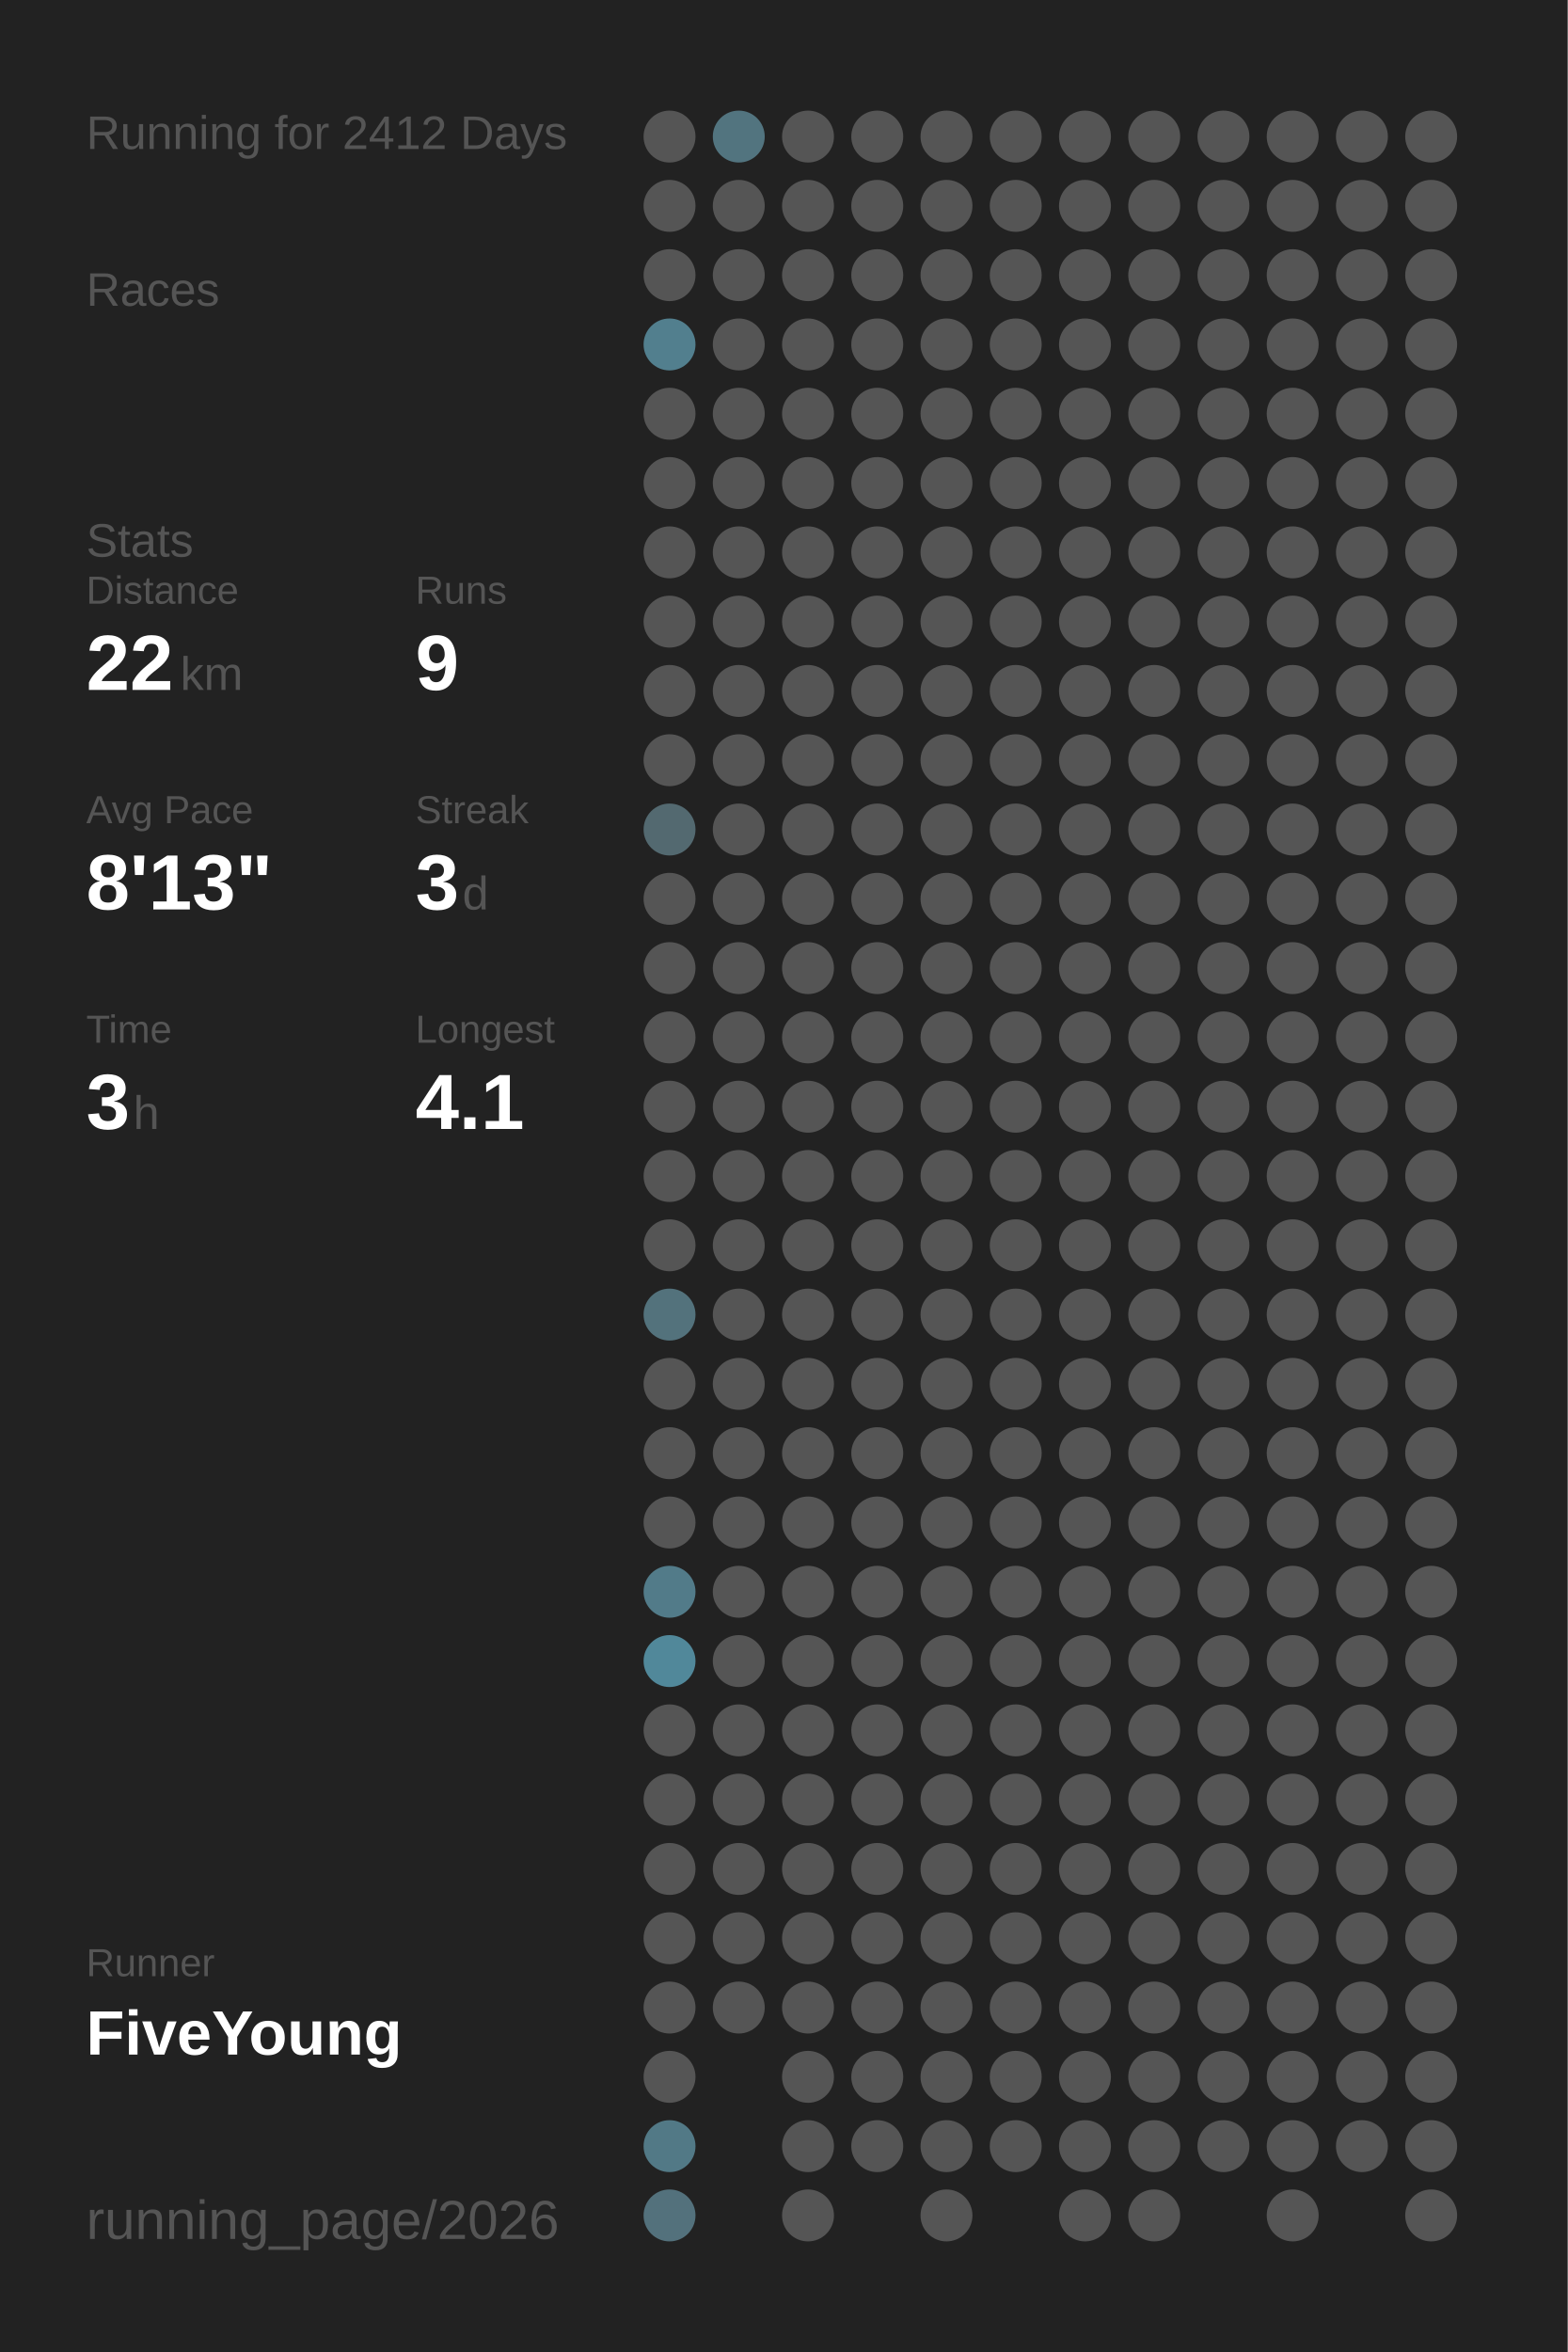
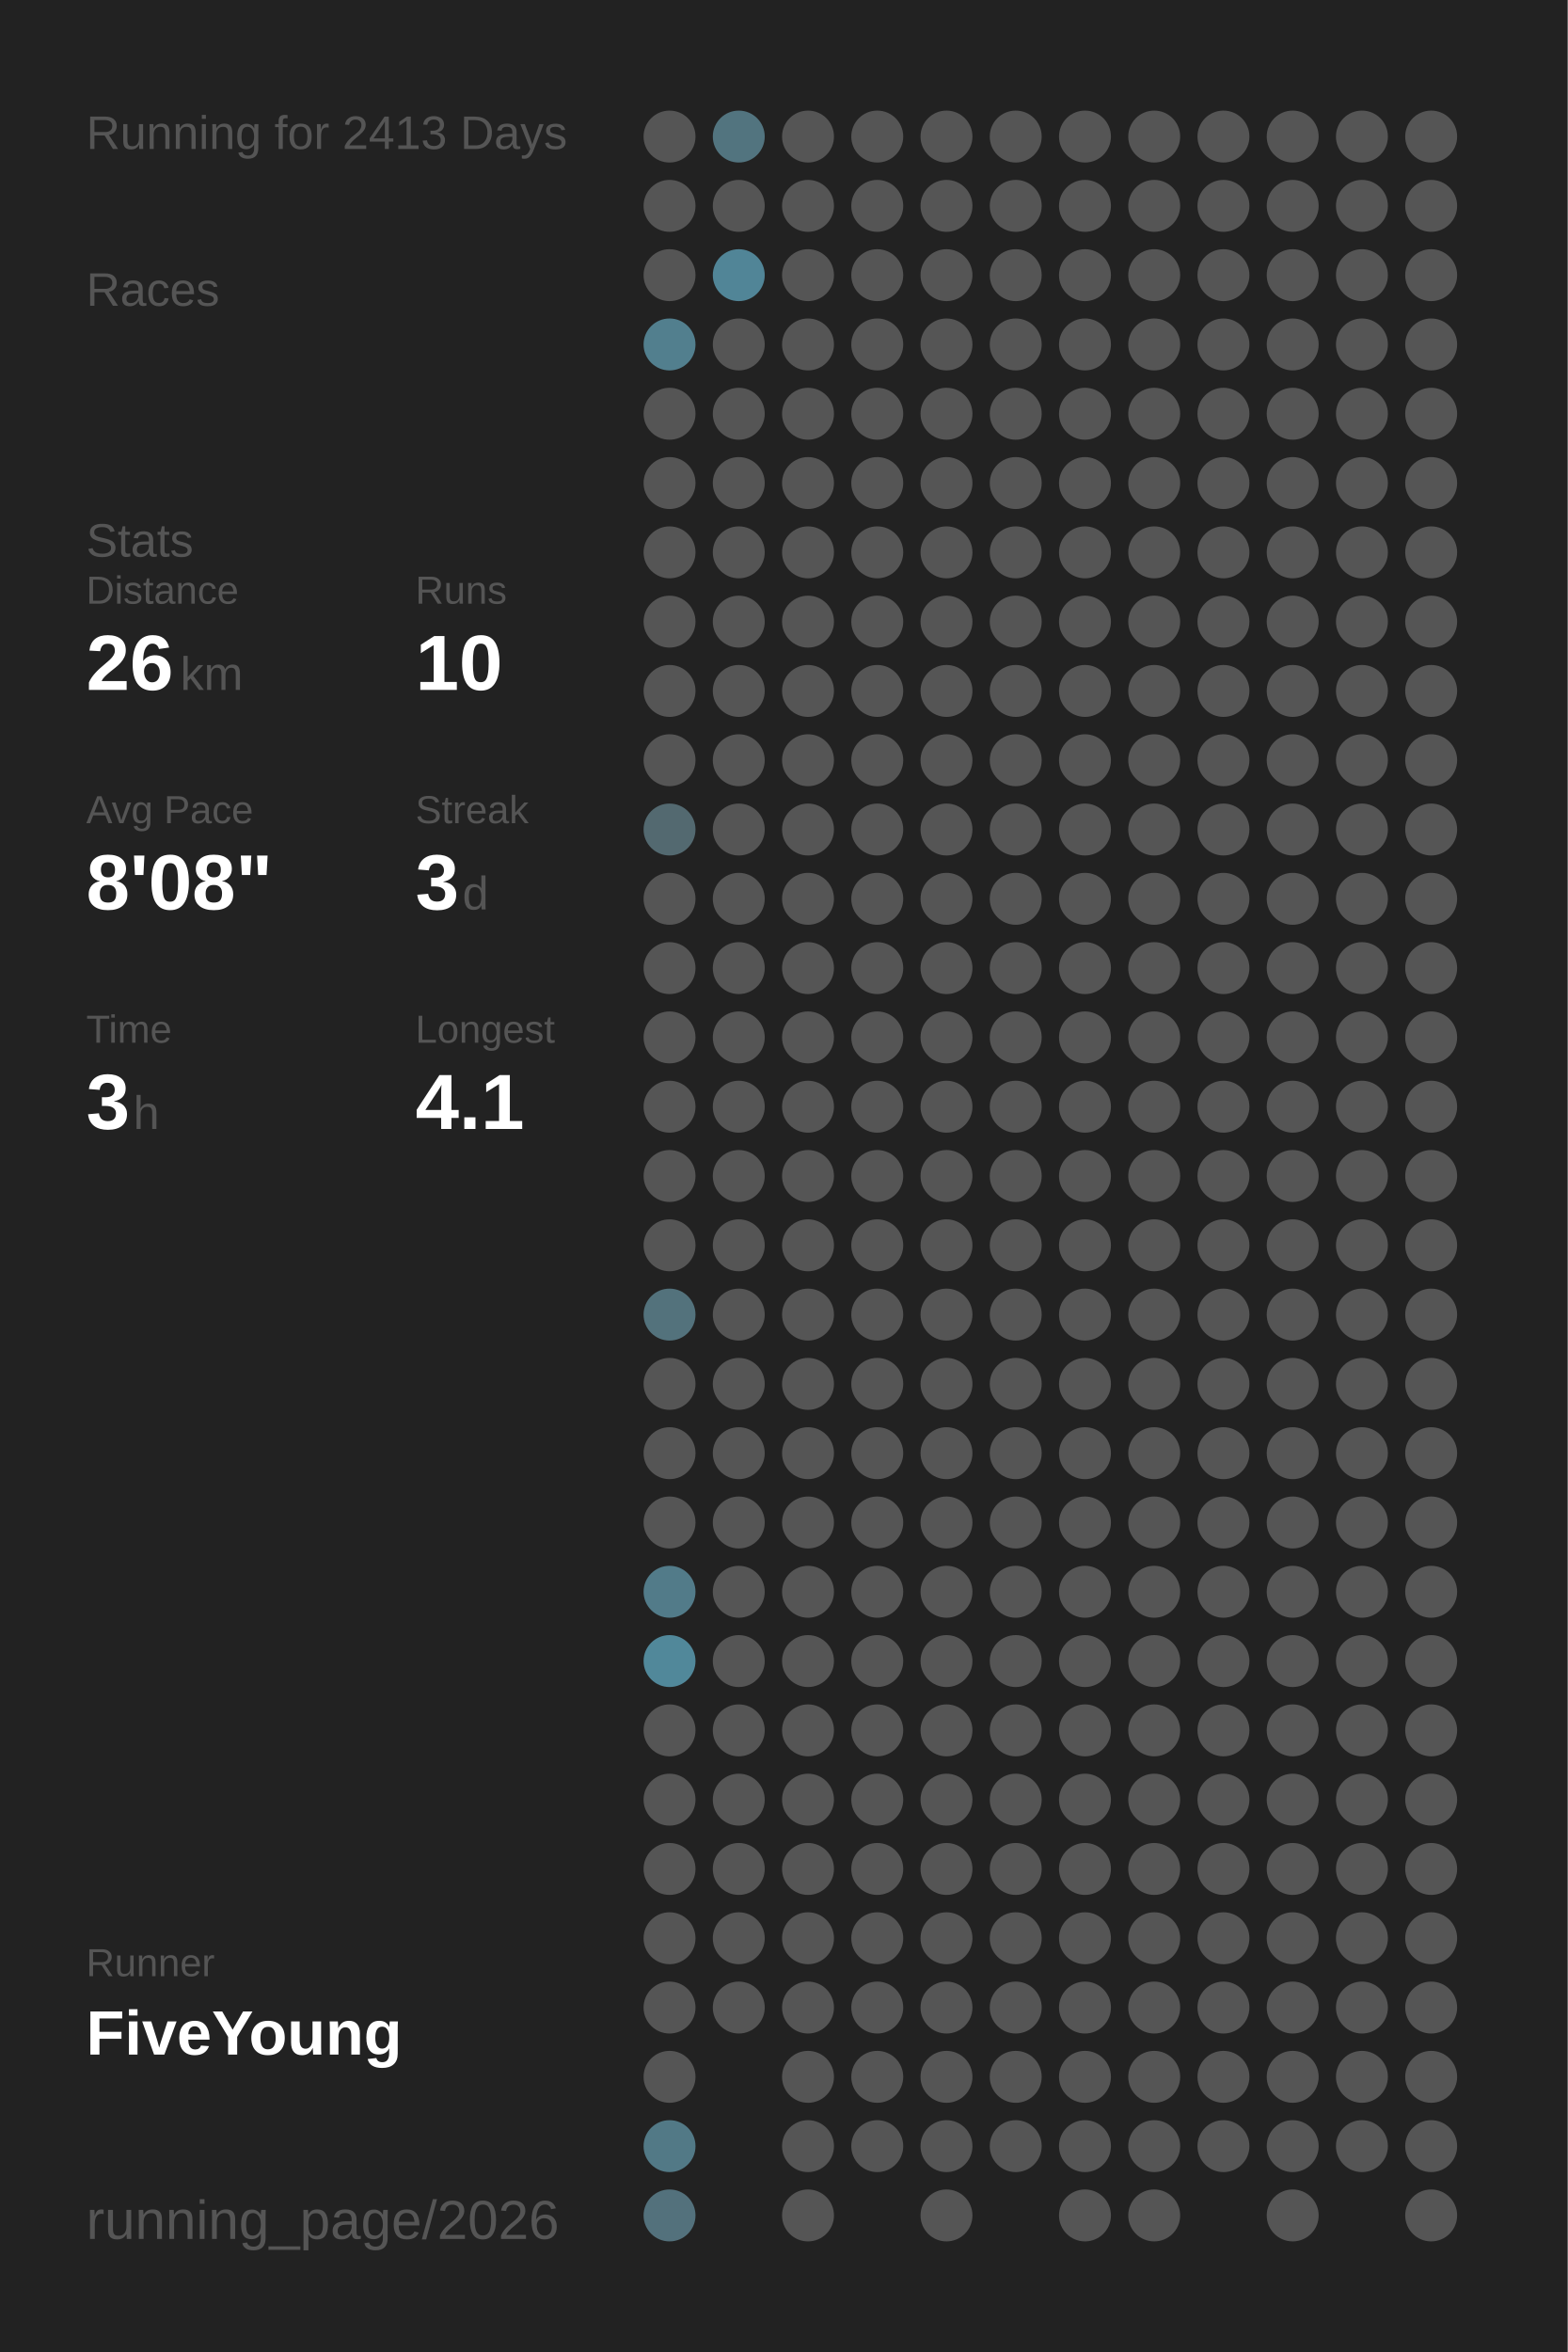
<svg xmlns="http://www.w3.org/2000/svg" baseProfile="full" height="300mm" version="1.1" viewBox="0,0,200,300" width="200mm">
  <defs />
  <rect fill="#222222" height="300" width="200" x="0" y="0" />
-   <text fill="#555555" style="font-size:6px; font-family:Arial;" x="11" y="19">Running for 2412 Days</text>
+   <text fill="#555555" style="font-size:6px; font-family:Arial;" x="11" y="19">Running for 2413 Days</text>
  <text fill="#555555" style="font-size:6px; font-family:Arial;" x="11" y="39">Races</text>
  <text fill="#555555" style="font-size:6px; font-family:Arial;" x="11" y="71">Stats</text>
  <text fill="#555555" style="font-size:5px; font-family:Arial;" x="11" y="77">Distance</text>
-   <text fill="#FFFFFF" style="font-size:10px; font-family:Arial; font-weight:bold;" x="11" y="88">22</text>
+   <text fill="#FFFFFF" style="font-size:10px; font-family:Arial; font-weight:bold;" x="11" y="88">26</text>
  <text fill="#555555" style="font-size:6px; font-family:Arial;" x="23" y="88">km</text>
  <text fill="#555555" style="font-size:5px; font-family:Arial;" x="53" y="77">Runs</text>
-   <text fill="#FFFFFF" style="font-size:10px; font-family:Arial; font-weight:bold;" x="53" y="88">9</text>
+   <text fill="#FFFFFF" style="font-size:10px; font-family:Arial; font-weight:bold;" x="53" y="88">10</text>
  <text fill="#555555" style="font-size:5px; font-family:Arial;" x="11" y="105">Avg Pace</text>
-   <text fill="#FFFFFF" style="font-size:10px; font-family:Arial; font-weight:bold;" x="11" y="116">8'13"</text>
+   <text fill="#FFFFFF" style="font-size:10px; font-family:Arial; font-weight:bold;" x="11" y="116">8'08"</text>
  <text fill="#555555" style="font-size:5px; font-family:Arial;" x="53" y="105">Streak</text>
  <text fill="#FFFFFF" style="font-size:10px; font-family:Arial; font-weight:bold;" x="53" y="116">3</text>
  <text fill="#555555" style="font-size:6px; font-family:Arial;" x="59" y="116">d</text>
  <text fill="#555555" style="font-size:5px; font-family:Arial;" x="11" y="133">Time</text>
  <text fill="#FFFFFF" style="font-size:10px; font-family:Arial; font-weight:bold;" x="11" y="144">3</text>
  <text fill="#555555" style="font-size:6px; font-family:Arial;" x="17" y="144">h</text>
  <text fill="#555555" style="font-size:5px; font-family:Arial;" x="53" y="133">Longest</text>
  <text fill="#FFFFFF" style="font-size:10px; font-family:Arial; font-weight:bold;" x="53" y="144">4.1</text>
  <text fill="#555555" style="font-size:5px; font-family:Arial;" x="11" y="252.065">Runner</text>
  <text fill="#FFFFFF" style="font-size:8px; font-family:Arial; font-weight:bold;" x="11" y="262.065">FiveYoung</text>
  <text fill="#555555" style="font-size:7px; font-family:Arial;" x="11" y="285.581">running_page/2026</text>
  <circle cx="85.417" cy="17.419" fill="#555555" r="3.312" />
  <circle cx="85.417" cy="26.258" fill="#555555" r="3.312" />
  <circle cx="85.417" cy="35.097" fill="#555555" r="3.312" />
  <circle cx="85.417" cy="43.935" fill="#527f8e" r="3.312" />
  <circle cx="85.417" cy="52.774" fill="#555555" r="3.312" />
  <circle cx="85.417" cy="61.613" fill="#555555" r="3.312" />
  <circle cx="85.417" cy="70.452" fill="#555555" r="3.312" />
  <circle cx="85.417" cy="79.29" fill="#555555" r="3.312" />
  <circle cx="85.417" cy="88.129" fill="#555555" r="3.312" />
  <circle cx="85.417" cy="96.968" fill="#555555" r="3.312" />
  <circle cx="85.417" cy="105.806" fill="#536970" r="3.312" />
  <circle cx="85.417" cy="114.645" fill="#555555" r="3.312" />
  <circle cx="85.417" cy="123.484" fill="#555555" r="3.312" />
  <circle cx="85.417" cy="132.323" fill="#555555" r="3.312" />
  <circle cx="85.417" cy="141.161" fill="#555555" r="3.312" />
  <circle cx="85.417" cy="150" fill="#555555" r="3.312" />
  <circle cx="85.417" cy="158.839" fill="#555555" r="3.312" />
  <circle cx="85.417" cy="167.677" fill="#53727c" r="3.312" />
  <circle cx="85.417" cy="176.516" fill="#555555" r="3.312" />
  <circle cx="85.417" cy="185.355" fill="#555555" r="3.312" />
  <circle cx="85.417" cy="194.194" fill="#555555" r="3.312" />
  <circle cx="85.417" cy="203.032" fill="#527b89" r="3.312" />
  <circle cx="85.417" cy="211.871" fill="#51889a" r="3.312" />
  <circle cx="85.417" cy="220.71" fill="#555555" r="3.312" />
  <circle cx="85.417" cy="229.548" fill="#555555" r="3.312" />
  <circle cx="85.417" cy="238.387" fill="#555555" r="3.312" />
  <circle cx="85.417" cy="247.226" fill="#555555" r="3.312" />
  <circle cx="85.417" cy="256.065" fill="#555555" r="3.312" />
  <circle cx="85.417" cy="264.903" fill="#555555" r="3.312" />
  <circle cx="85.417" cy="273.742" fill="#527986" r="3.312" />
  <circle cx="85.417" cy="282.581" fill="#53717c" r="3.312" />
  <circle cx="94.25" cy="17.419" fill="#52747f" r="3.312" />
  <circle cx="94.25" cy="26.258" fill="#555555" r="3.312" />
-   <circle cx="94.25" cy="35.097" fill="#555555" r="3.312" />
+   <circle cx="94.25" cy="35.097" fill="#518597" r="3.312" />
  <circle cx="94.25" cy="43.935" fill="#555555" r="3.312" />
  <circle cx="94.25" cy="52.774" fill="#555555" r="3.312" />
  <circle cx="94.25" cy="61.613" fill="#555555" r="3.312" />
  <circle cx="94.25" cy="70.452" fill="#555555" r="3.312" />
  <circle cx="94.25" cy="79.29" fill="#555555" r="3.312" />
  <circle cx="94.25" cy="88.129" fill="#555555" r="3.312" />
  <circle cx="94.25" cy="96.968" fill="#555555" r="3.312" />
  <circle cx="94.25" cy="105.806" fill="#555555" r="3.312" />
  <circle cx="94.25" cy="114.645" fill="#555555" r="3.312" />
  <circle cx="94.25" cy="123.484" fill="#555555" r="3.312" />
  <circle cx="94.25" cy="132.323" fill="#555555" r="3.312" />
  <circle cx="94.25" cy="141.161" fill="#555555" r="3.312" />
  <circle cx="94.25" cy="150" fill="#555555" r="3.312" />
  <circle cx="94.25" cy="158.839" fill="#555555" r="3.312" />
  <circle cx="94.25" cy="167.677" fill="#555555" r="3.312" />
  <circle cx="94.25" cy="176.516" fill="#555555" r="3.312" />
  <circle cx="94.25" cy="185.355" fill="#555555" r="3.312" />
  <circle cx="94.25" cy="194.194" fill="#555555" r="3.312" />
  <circle cx="94.25" cy="203.032" fill="#555555" r="3.312" />
  <circle cx="94.25" cy="211.871" fill="#555555" r="3.312" />
  <circle cx="94.25" cy="220.71" fill="#555555" r="3.312" />
  <circle cx="94.25" cy="229.548" fill="#555555" r="3.312" />
  <circle cx="94.25" cy="238.387" fill="#555555" r="3.312" />
  <circle cx="94.25" cy="247.226" fill="#555555" r="3.312" />
  <circle cx="94.25" cy="256.065" fill="#555555" r="3.312" />
  <circle cx="103.083" cy="17.419" fill="#555555" r="3.312" />
  <circle cx="103.083" cy="26.258" fill="#555555" r="3.312" />
  <circle cx="103.083" cy="35.097" fill="#555555" r="3.312" />
  <circle cx="103.083" cy="43.935" fill="#555555" r="3.312" />
  <circle cx="103.083" cy="52.774" fill="#555555" r="3.312" />
  <circle cx="103.083" cy="61.613" fill="#555555" r="3.312" />
  <circle cx="103.083" cy="70.452" fill="#555555" r="3.312" />
  <circle cx="103.083" cy="79.29" fill="#555555" r="3.312" />
  <circle cx="103.083" cy="88.129" fill="#555555" r="3.312" />
  <circle cx="103.083" cy="96.968" fill="#555555" r="3.312" />
  <circle cx="103.083" cy="105.806" fill="#555555" r="3.312" />
  <circle cx="103.083" cy="114.645" fill="#555555" r="3.312" />
  <circle cx="103.083" cy="123.484" fill="#555555" r="3.312" />
  <circle cx="103.083" cy="132.323" fill="#555555" r="3.312" />
  <circle cx="103.083" cy="141.161" fill="#555555" r="3.312" />
  <circle cx="103.083" cy="150" fill="#555555" r="3.312" />
  <circle cx="103.083" cy="158.839" fill="#555555" r="3.312" />
  <circle cx="103.083" cy="167.677" fill="#555555" r="3.312" />
  <circle cx="103.083" cy="176.516" fill="#555555" r="3.312" />
  <circle cx="103.083" cy="185.355" fill="#555555" r="3.312" />
  <circle cx="103.083" cy="194.194" fill="#555555" r="3.312" />
  <circle cx="103.083" cy="203.032" fill="#555555" r="3.312" />
  <circle cx="103.083" cy="211.871" fill="#555555" r="3.312" />
  <circle cx="103.083" cy="220.71" fill="#555555" r="3.312" />
  <circle cx="103.083" cy="229.548" fill="#555555" r="3.312" />
  <circle cx="103.083" cy="238.387" fill="#555555" r="3.312" />
  <circle cx="103.083" cy="247.226" fill="#555555" r="3.312" />
  <circle cx="103.083" cy="256.065" fill="#555555" r="3.312" />
  <circle cx="103.083" cy="264.903" fill="#555555" r="3.312" />
  <circle cx="103.083" cy="273.742" fill="#555555" r="3.312" />
  <circle cx="103.083" cy="282.581" fill="#555555" r="3.312" />
  <circle cx="111.917" cy="17.419" fill="#555555" r="3.312" />
  <circle cx="111.917" cy="26.258" fill="#555555" r="3.312" />
  <circle cx="111.917" cy="35.097" fill="#555555" r="3.312" />
  <circle cx="111.917" cy="43.935" fill="#555555" r="3.312" />
  <circle cx="111.917" cy="52.774" fill="#555555" r="3.312" />
  <circle cx="111.917" cy="61.613" fill="#555555" r="3.312" />
  <circle cx="111.917" cy="70.452" fill="#555555" r="3.312" />
  <circle cx="111.917" cy="79.29" fill="#555555" r="3.312" />
  <circle cx="111.917" cy="88.129" fill="#555555" r="3.312" />
  <circle cx="111.917" cy="96.968" fill="#555555" r="3.312" />
  <circle cx="111.917" cy="105.806" fill="#555555" r="3.312" />
  <circle cx="111.917" cy="114.645" fill="#555555" r="3.312" />
  <circle cx="111.917" cy="123.484" fill="#555555" r="3.312" />
  <circle cx="111.917" cy="132.323" fill="#555555" r="3.312" />
  <circle cx="111.917" cy="141.161" fill="#555555" r="3.312" />
  <circle cx="111.917" cy="150" fill="#555555" r="3.312" />
  <circle cx="111.917" cy="158.839" fill="#555555" r="3.312" />
  <circle cx="111.917" cy="167.677" fill="#555555" r="3.312" />
  <circle cx="111.917" cy="176.516" fill="#555555" r="3.312" />
  <circle cx="111.917" cy="185.355" fill="#555555" r="3.312" />
  <circle cx="111.917" cy="194.194" fill="#555555" r="3.312" />
  <circle cx="111.917" cy="203.032" fill="#555555" r="3.312" />
  <circle cx="111.917" cy="211.871" fill="#555555" r="3.312" />
  <circle cx="111.917" cy="220.71" fill="#555555" r="3.312" />
  <circle cx="111.917" cy="229.548" fill="#555555" r="3.312" />
  <circle cx="111.917" cy="238.387" fill="#555555" r="3.312" />
  <circle cx="111.917" cy="247.226" fill="#555555" r="3.312" />
  <circle cx="111.917" cy="256.065" fill="#555555" r="3.312" />
  <circle cx="111.917" cy="264.903" fill="#555555" r="3.312" />
  <circle cx="111.917" cy="273.742" fill="#555555" r="3.312" />
  <circle cx="120.75" cy="17.419" fill="#555555" r="3.312" />
  <circle cx="120.75" cy="26.258" fill="#555555" r="3.312" />
  <circle cx="120.75" cy="35.097" fill="#555555" r="3.312" />
  <circle cx="120.75" cy="43.935" fill="#555555" r="3.312" />
  <circle cx="120.75" cy="52.774" fill="#555555" r="3.312" />
  <circle cx="120.75" cy="61.613" fill="#555555" r="3.312" />
  <circle cx="120.75" cy="70.452" fill="#555555" r="3.312" />
  <circle cx="120.75" cy="79.29" fill="#555555" r="3.312" />
  <circle cx="120.75" cy="88.129" fill="#555555" r="3.312" />
  <circle cx="120.75" cy="96.968" fill="#555555" r="3.312" />
  <circle cx="120.75" cy="105.806" fill="#555555" r="3.312" />
  <circle cx="120.75" cy="114.645" fill="#555555" r="3.312" />
  <circle cx="120.75" cy="123.484" fill="#555555" r="3.312" />
  <circle cx="120.75" cy="132.323" fill="#555555" r="3.312" />
  <circle cx="120.75" cy="141.161" fill="#555555" r="3.312" />
  <circle cx="120.75" cy="150" fill="#555555" r="3.312" />
  <circle cx="120.75" cy="158.839" fill="#555555" r="3.312" />
  <circle cx="120.75" cy="167.677" fill="#555555" r="3.312" />
  <circle cx="120.75" cy="176.516" fill="#555555" r="3.312" />
  <circle cx="120.75" cy="185.355" fill="#555555" r="3.312" />
  <circle cx="120.75" cy="194.194" fill="#555555" r="3.312" />
  <circle cx="120.75" cy="203.032" fill="#555555" r="3.312" />
  <circle cx="120.75" cy="211.871" fill="#555555" r="3.312" />
  <circle cx="120.75" cy="220.71" fill="#555555" r="3.312" />
  <circle cx="120.75" cy="229.548" fill="#555555" r="3.312" />
  <circle cx="120.75" cy="238.387" fill="#555555" r="3.312" />
  <circle cx="120.75" cy="247.226" fill="#555555" r="3.312" />
  <circle cx="120.75" cy="256.065" fill="#555555" r="3.312" />
  <circle cx="120.75" cy="264.903" fill="#555555" r="3.312" />
  <circle cx="120.75" cy="273.742" fill="#555555" r="3.312" />
  <circle cx="120.75" cy="282.581" fill="#555555" r="3.312" />
  <circle cx="129.583" cy="17.419" fill="#555555" r="3.312" />
  <circle cx="129.583" cy="26.258" fill="#555555" r="3.312" />
  <circle cx="129.583" cy="35.097" fill="#555555" r="3.312" />
  <circle cx="129.583" cy="43.935" fill="#555555" r="3.312" />
  <circle cx="129.583" cy="52.774" fill="#555555" r="3.312" />
  <circle cx="129.583" cy="61.613" fill="#555555" r="3.312" />
  <circle cx="129.583" cy="70.452" fill="#555555" r="3.312" />
  <circle cx="129.583" cy="79.29" fill="#555555" r="3.312" />
  <circle cx="129.583" cy="88.129" fill="#555555" r="3.312" />
  <circle cx="129.583" cy="96.968" fill="#555555" r="3.312" />
  <circle cx="129.583" cy="105.806" fill="#555555" r="3.312" />
  <circle cx="129.583" cy="114.645" fill="#555555" r="3.312" />
  <circle cx="129.583" cy="123.484" fill="#555555" r="3.312" />
  <circle cx="129.583" cy="132.323" fill="#555555" r="3.312" />
  <circle cx="129.583" cy="141.161" fill="#555555" r="3.312" />
  <circle cx="129.583" cy="150" fill="#555555" r="3.312" />
  <circle cx="129.583" cy="158.839" fill="#555555" r="3.312" />
  <circle cx="129.583" cy="167.677" fill="#555555" r="3.312" />
  <circle cx="129.583" cy="176.516" fill="#555555" r="3.312" />
  <circle cx="129.583" cy="185.355" fill="#555555" r="3.312" />
  <circle cx="129.583" cy="194.194" fill="#555555" r="3.312" />
  <circle cx="129.583" cy="203.032" fill="#555555" r="3.312" />
  <circle cx="129.583" cy="211.871" fill="#555555" r="3.312" />
  <circle cx="129.583" cy="220.71" fill="#555555" r="3.312" />
  <circle cx="129.583" cy="229.548" fill="#555555" r="3.312" />
  <circle cx="129.583" cy="238.387" fill="#555555" r="3.312" />
  <circle cx="129.583" cy="247.226" fill="#555555" r="3.312" />
  <circle cx="129.583" cy="256.065" fill="#555555" r="3.312" />
  <circle cx="129.583" cy="264.903" fill="#555555" r="3.312" />
  <circle cx="129.583" cy="273.742" fill="#555555" r="3.312" />
  <circle cx="138.417" cy="17.419" fill="#555555" r="3.312" />
  <circle cx="138.417" cy="26.258" fill="#555555" r="3.312" />
  <circle cx="138.417" cy="35.097" fill="#555555" r="3.312" />
  <circle cx="138.417" cy="43.935" fill="#555555" r="3.312" />
  <circle cx="138.417" cy="52.774" fill="#555555" r="3.312" />
  <circle cx="138.417" cy="61.613" fill="#555555" r="3.312" />
  <circle cx="138.417" cy="70.452" fill="#555555" r="3.312" />
  <circle cx="138.417" cy="79.29" fill="#555555" r="3.312" />
  <circle cx="138.417" cy="88.129" fill="#555555" r="3.312" />
  <circle cx="138.417" cy="96.968" fill="#555555" r="3.312" />
  <circle cx="138.417" cy="105.806" fill="#555555" r="3.312" />
  <circle cx="138.417" cy="114.645" fill="#555555" r="3.312" />
  <circle cx="138.417" cy="123.484" fill="#555555" r="3.312" />
  <circle cx="138.417" cy="132.323" fill="#555555" r="3.312" />
  <circle cx="138.417" cy="141.161" fill="#555555" r="3.312" />
  <circle cx="138.417" cy="150" fill="#555555" r="3.312" />
  <circle cx="138.417" cy="158.839" fill="#555555" r="3.312" />
  <circle cx="138.417" cy="167.677" fill="#555555" r="3.312" />
  <circle cx="138.417" cy="176.516" fill="#555555" r="3.312" />
  <circle cx="138.417" cy="185.355" fill="#555555" r="3.312" />
  <circle cx="138.417" cy="194.194" fill="#555555" r="3.312" />
  <circle cx="138.417" cy="203.032" fill="#555555" r="3.312" />
  <circle cx="138.417" cy="211.871" fill="#555555" r="3.312" />
  <circle cx="138.417" cy="220.71" fill="#555555" r="3.312" />
  <circle cx="138.417" cy="229.548" fill="#555555" r="3.312" />
  <circle cx="138.417" cy="238.387" fill="#555555" r="3.312" />
  <circle cx="138.417" cy="247.226" fill="#555555" r="3.312" />
  <circle cx="138.417" cy="256.065" fill="#555555" r="3.312" />
  <circle cx="138.417" cy="264.903" fill="#555555" r="3.312" />
  <circle cx="138.417" cy="273.742" fill="#555555" r="3.312" />
  <circle cx="138.417" cy="282.581" fill="#555555" r="3.312" />
  <circle cx="147.25" cy="17.419" fill="#555555" r="3.312" />
  <circle cx="147.25" cy="26.258" fill="#555555" r="3.312" />
  <circle cx="147.25" cy="35.097" fill="#555555" r="3.312" />
  <circle cx="147.25" cy="43.935" fill="#555555" r="3.312" />
  <circle cx="147.25" cy="52.774" fill="#555555" r="3.312" />
  <circle cx="147.25" cy="61.613" fill="#555555" r="3.312" />
  <circle cx="147.25" cy="70.452" fill="#555555" r="3.312" />
  <circle cx="147.25" cy="79.29" fill="#555555" r="3.312" />
  <circle cx="147.25" cy="88.129" fill="#555555" r="3.312" />
  <circle cx="147.25" cy="96.968" fill="#555555" r="3.312" />
  <circle cx="147.25" cy="105.806" fill="#555555" r="3.312" />
  <circle cx="147.25" cy="114.645" fill="#555555" r="3.312" />
  <circle cx="147.25" cy="123.484" fill="#555555" r="3.312" />
  <circle cx="147.25" cy="132.323" fill="#555555" r="3.312" />
  <circle cx="147.25" cy="141.161" fill="#555555" r="3.312" />
  <circle cx="147.25" cy="150" fill="#555555" r="3.312" />
  <circle cx="147.25" cy="158.839" fill="#555555" r="3.312" />
  <circle cx="147.25" cy="167.677" fill="#555555" r="3.312" />
  <circle cx="147.25" cy="176.516" fill="#555555" r="3.312" />
  <circle cx="147.25" cy="185.355" fill="#555555" r="3.312" />
  <circle cx="147.25" cy="194.194" fill="#555555" r="3.312" />
  <circle cx="147.25" cy="203.032" fill="#555555" r="3.312" />
  <circle cx="147.25" cy="211.871" fill="#555555" r="3.312" />
  <circle cx="147.25" cy="220.71" fill="#555555" r="3.312" />
  <circle cx="147.25" cy="229.548" fill="#555555" r="3.312" />
  <circle cx="147.25" cy="238.387" fill="#555555" r="3.312" />
  <circle cx="147.25" cy="247.226" fill="#555555" r="3.312" />
  <circle cx="147.25" cy="256.065" fill="#555555" r="3.312" />
  <circle cx="147.25" cy="264.903" fill="#555555" r="3.312" />
  <circle cx="147.25" cy="273.742" fill="#555555" r="3.312" />
  <circle cx="147.25" cy="282.581" fill="#555555" r="3.312" />
  <circle cx="156.083" cy="17.419" fill="#555555" r="3.312" />
  <circle cx="156.083" cy="26.258" fill="#555555" r="3.312" />
  <circle cx="156.083" cy="35.097" fill="#555555" r="3.312" />
  <circle cx="156.083" cy="43.935" fill="#555555" r="3.312" />
  <circle cx="156.083" cy="52.774" fill="#555555" r="3.312" />
  <circle cx="156.083" cy="61.613" fill="#555555" r="3.312" />
  <circle cx="156.083" cy="70.452" fill="#555555" r="3.312" />
  <circle cx="156.083" cy="79.29" fill="#555555" r="3.312" />
  <circle cx="156.083" cy="88.129" fill="#555555" r="3.312" />
  <circle cx="156.083" cy="96.968" fill="#555555" r="3.312" />
  <circle cx="156.083" cy="105.806" fill="#555555" r="3.312" />
  <circle cx="156.083" cy="114.645" fill="#555555" r="3.312" />
  <circle cx="156.083" cy="123.484" fill="#555555" r="3.312" />
  <circle cx="156.083" cy="132.323" fill="#555555" r="3.312" />
  <circle cx="156.083" cy="141.161" fill="#555555" r="3.312" />
  <circle cx="156.083" cy="150" fill="#555555" r="3.312" />
  <circle cx="156.083" cy="158.839" fill="#555555" r="3.312" />
  <circle cx="156.083" cy="167.677" fill="#555555" r="3.312" />
  <circle cx="156.083" cy="176.516" fill="#555555" r="3.312" />
  <circle cx="156.083" cy="185.355" fill="#555555" r="3.312" />
  <circle cx="156.083" cy="194.194" fill="#555555" r="3.312" />
  <circle cx="156.083" cy="203.032" fill="#555555" r="3.312" />
  <circle cx="156.083" cy="211.871" fill="#555555" r="3.312" />
  <circle cx="156.083" cy="220.71" fill="#555555" r="3.312" />
  <circle cx="156.083" cy="229.548" fill="#555555" r="3.312" />
  <circle cx="156.083" cy="238.387" fill="#555555" r="3.312" />
  <circle cx="156.083" cy="247.226" fill="#555555" r="3.312" />
  <circle cx="156.083" cy="256.065" fill="#555555" r="3.312" />
  <circle cx="156.083" cy="264.903" fill="#555555" r="3.312" />
  <circle cx="156.083" cy="273.742" fill="#555555" r="3.312" />
  <circle cx="164.917" cy="17.419" fill="#555555" r="3.312" />
  <circle cx="164.917" cy="26.258" fill="#555555" r="3.312" />
  <circle cx="164.917" cy="35.097" fill="#555555" r="3.312" />
  <circle cx="164.917" cy="43.935" fill="#555555" r="3.312" />
  <circle cx="164.917" cy="52.774" fill="#555555" r="3.312" />
  <circle cx="164.917" cy="61.613" fill="#555555" r="3.312" />
  <circle cx="164.917" cy="70.452" fill="#555555" r="3.312" />
  <circle cx="164.917" cy="79.29" fill="#555555" r="3.312" />
  <circle cx="164.917" cy="88.129" fill="#555555" r="3.312" />
  <circle cx="164.917" cy="96.968" fill="#555555" r="3.312" />
  <circle cx="164.917" cy="105.806" fill="#555555" r="3.312" />
  <circle cx="164.917" cy="114.645" fill="#555555" r="3.312" />
  <circle cx="164.917" cy="123.484" fill="#555555" r="3.312" />
  <circle cx="164.917" cy="132.323" fill="#555555" r="3.312" />
  <circle cx="164.917" cy="141.161" fill="#555555" r="3.312" />
  <circle cx="164.917" cy="150" fill="#555555" r="3.312" />
  <circle cx="164.917" cy="158.839" fill="#555555" r="3.312" />
  <circle cx="164.917" cy="167.677" fill="#555555" r="3.312" />
  <circle cx="164.917" cy="176.516" fill="#555555" r="3.312" />
  <circle cx="164.917" cy="185.355" fill="#555555" r="3.312" />
  <circle cx="164.917" cy="194.194" fill="#555555" r="3.312" />
  <circle cx="164.917" cy="203.032" fill="#555555" r="3.312" />
  <circle cx="164.917" cy="211.871" fill="#555555" r="3.312" />
  <circle cx="164.917" cy="220.71" fill="#555555" r="3.312" />
  <circle cx="164.917" cy="229.548" fill="#555555" r="3.312" />
  <circle cx="164.917" cy="238.387" fill="#555555" r="3.312" />
  <circle cx="164.917" cy="247.226" fill="#555555" r="3.312" />
  <circle cx="164.917" cy="256.065" fill="#555555" r="3.312" />
  <circle cx="164.917" cy="264.903" fill="#555555" r="3.312" />
  <circle cx="164.917" cy="273.742" fill="#555555" r="3.312" />
  <circle cx="164.917" cy="282.581" fill="#555555" r="3.312" />
  <circle cx="173.75" cy="17.419" fill="#555555" r="3.312" />
  <circle cx="173.75" cy="26.258" fill="#555555" r="3.312" />
  <circle cx="173.75" cy="35.097" fill="#555555" r="3.312" />
  <circle cx="173.75" cy="43.935" fill="#555555" r="3.312" />
  <circle cx="173.75" cy="52.774" fill="#555555" r="3.312" />
  <circle cx="173.75" cy="61.613" fill="#555555" r="3.312" />
  <circle cx="173.75" cy="70.452" fill="#555555" r="3.312" />
  <circle cx="173.75" cy="79.29" fill="#555555" r="3.312" />
  <circle cx="173.75" cy="88.129" fill="#555555" r="3.312" />
  <circle cx="173.75" cy="96.968" fill="#555555" r="3.312" />
  <circle cx="173.75" cy="105.806" fill="#555555" r="3.312" />
  <circle cx="173.75" cy="114.645" fill="#555555" r="3.312" />
  <circle cx="173.75" cy="123.484" fill="#555555" r="3.312" />
  <circle cx="173.75" cy="132.323" fill="#555555" r="3.312" />
  <circle cx="173.75" cy="141.161" fill="#555555" r="3.312" />
  <circle cx="173.75" cy="150" fill="#555555" r="3.312" />
  <circle cx="173.75" cy="158.839" fill="#555555" r="3.312" />
  <circle cx="173.75" cy="167.677" fill="#555555" r="3.312" />
  <circle cx="173.75" cy="176.516" fill="#555555" r="3.312" />
  <circle cx="173.75" cy="185.355" fill="#555555" r="3.312" />
  <circle cx="173.75" cy="194.194" fill="#555555" r="3.312" />
  <circle cx="173.75" cy="203.032" fill="#555555" r="3.312" />
  <circle cx="173.75" cy="211.871" fill="#555555" r="3.312" />
  <circle cx="173.75" cy="220.71" fill="#555555" r="3.312" />
  <circle cx="173.75" cy="229.548" fill="#555555" r="3.312" />
  <circle cx="173.75" cy="238.387" fill="#555555" r="3.312" />
  <circle cx="173.75" cy="247.226" fill="#555555" r="3.312" />
  <circle cx="173.75" cy="256.065" fill="#555555" r="3.312" />
  <circle cx="173.75" cy="264.903" fill="#555555" r="3.312" />
  <circle cx="173.75" cy="273.742" fill="#555555" r="3.312" />
  <circle cx="182.583" cy="17.419" fill="#555555" r="3.312" />
  <circle cx="182.583" cy="26.258" fill="#555555" r="3.312" />
  <circle cx="182.583" cy="35.097" fill="#555555" r="3.312" />
  <circle cx="182.583" cy="43.935" fill="#555555" r="3.312" />
  <circle cx="182.583" cy="52.774" fill="#555555" r="3.312" />
  <circle cx="182.583" cy="61.613" fill="#555555" r="3.312" />
  <circle cx="182.583" cy="70.452" fill="#555555" r="3.312" />
  <circle cx="182.583" cy="79.29" fill="#555555" r="3.312" />
  <circle cx="182.583" cy="88.129" fill="#555555" r="3.312" />
  <circle cx="182.583" cy="96.968" fill="#555555" r="3.312" />
  <circle cx="182.583" cy="105.806" fill="#555555" r="3.312" />
  <circle cx="182.583" cy="114.645" fill="#555555" r="3.312" />
  <circle cx="182.583" cy="123.484" fill="#555555" r="3.312" />
  <circle cx="182.583" cy="132.323" fill="#555555" r="3.312" />
  <circle cx="182.583" cy="141.161" fill="#555555" r="3.312" />
  <circle cx="182.583" cy="150" fill="#555555" r="3.312" />
  <circle cx="182.583" cy="158.839" fill="#555555" r="3.312" />
  <circle cx="182.583" cy="167.677" fill="#555555" r="3.312" />
  <circle cx="182.583" cy="176.516" fill="#555555" r="3.312" />
  <circle cx="182.583" cy="185.355" fill="#555555" r="3.312" />
  <circle cx="182.583" cy="194.194" fill="#555555" r="3.312" />
  <circle cx="182.583" cy="203.032" fill="#555555" r="3.312" />
  <circle cx="182.583" cy="211.871" fill="#555555" r="3.312" />
  <circle cx="182.583" cy="220.71" fill="#555555" r="3.312" />
  <circle cx="182.583" cy="229.548" fill="#555555" r="3.312" />
  <circle cx="182.583" cy="238.387" fill="#555555" r="3.312" />
  <circle cx="182.583" cy="247.226" fill="#555555" r="3.312" />
  <circle cx="182.583" cy="256.065" fill="#555555" r="3.312" />
  <circle cx="182.583" cy="264.903" fill="#555555" r="3.312" />
  <circle cx="182.583" cy="273.742" fill="#555555" r="3.312" />
  <circle cx="182.583" cy="282.581" fill="#555555" r="3.312" />
</svg>
